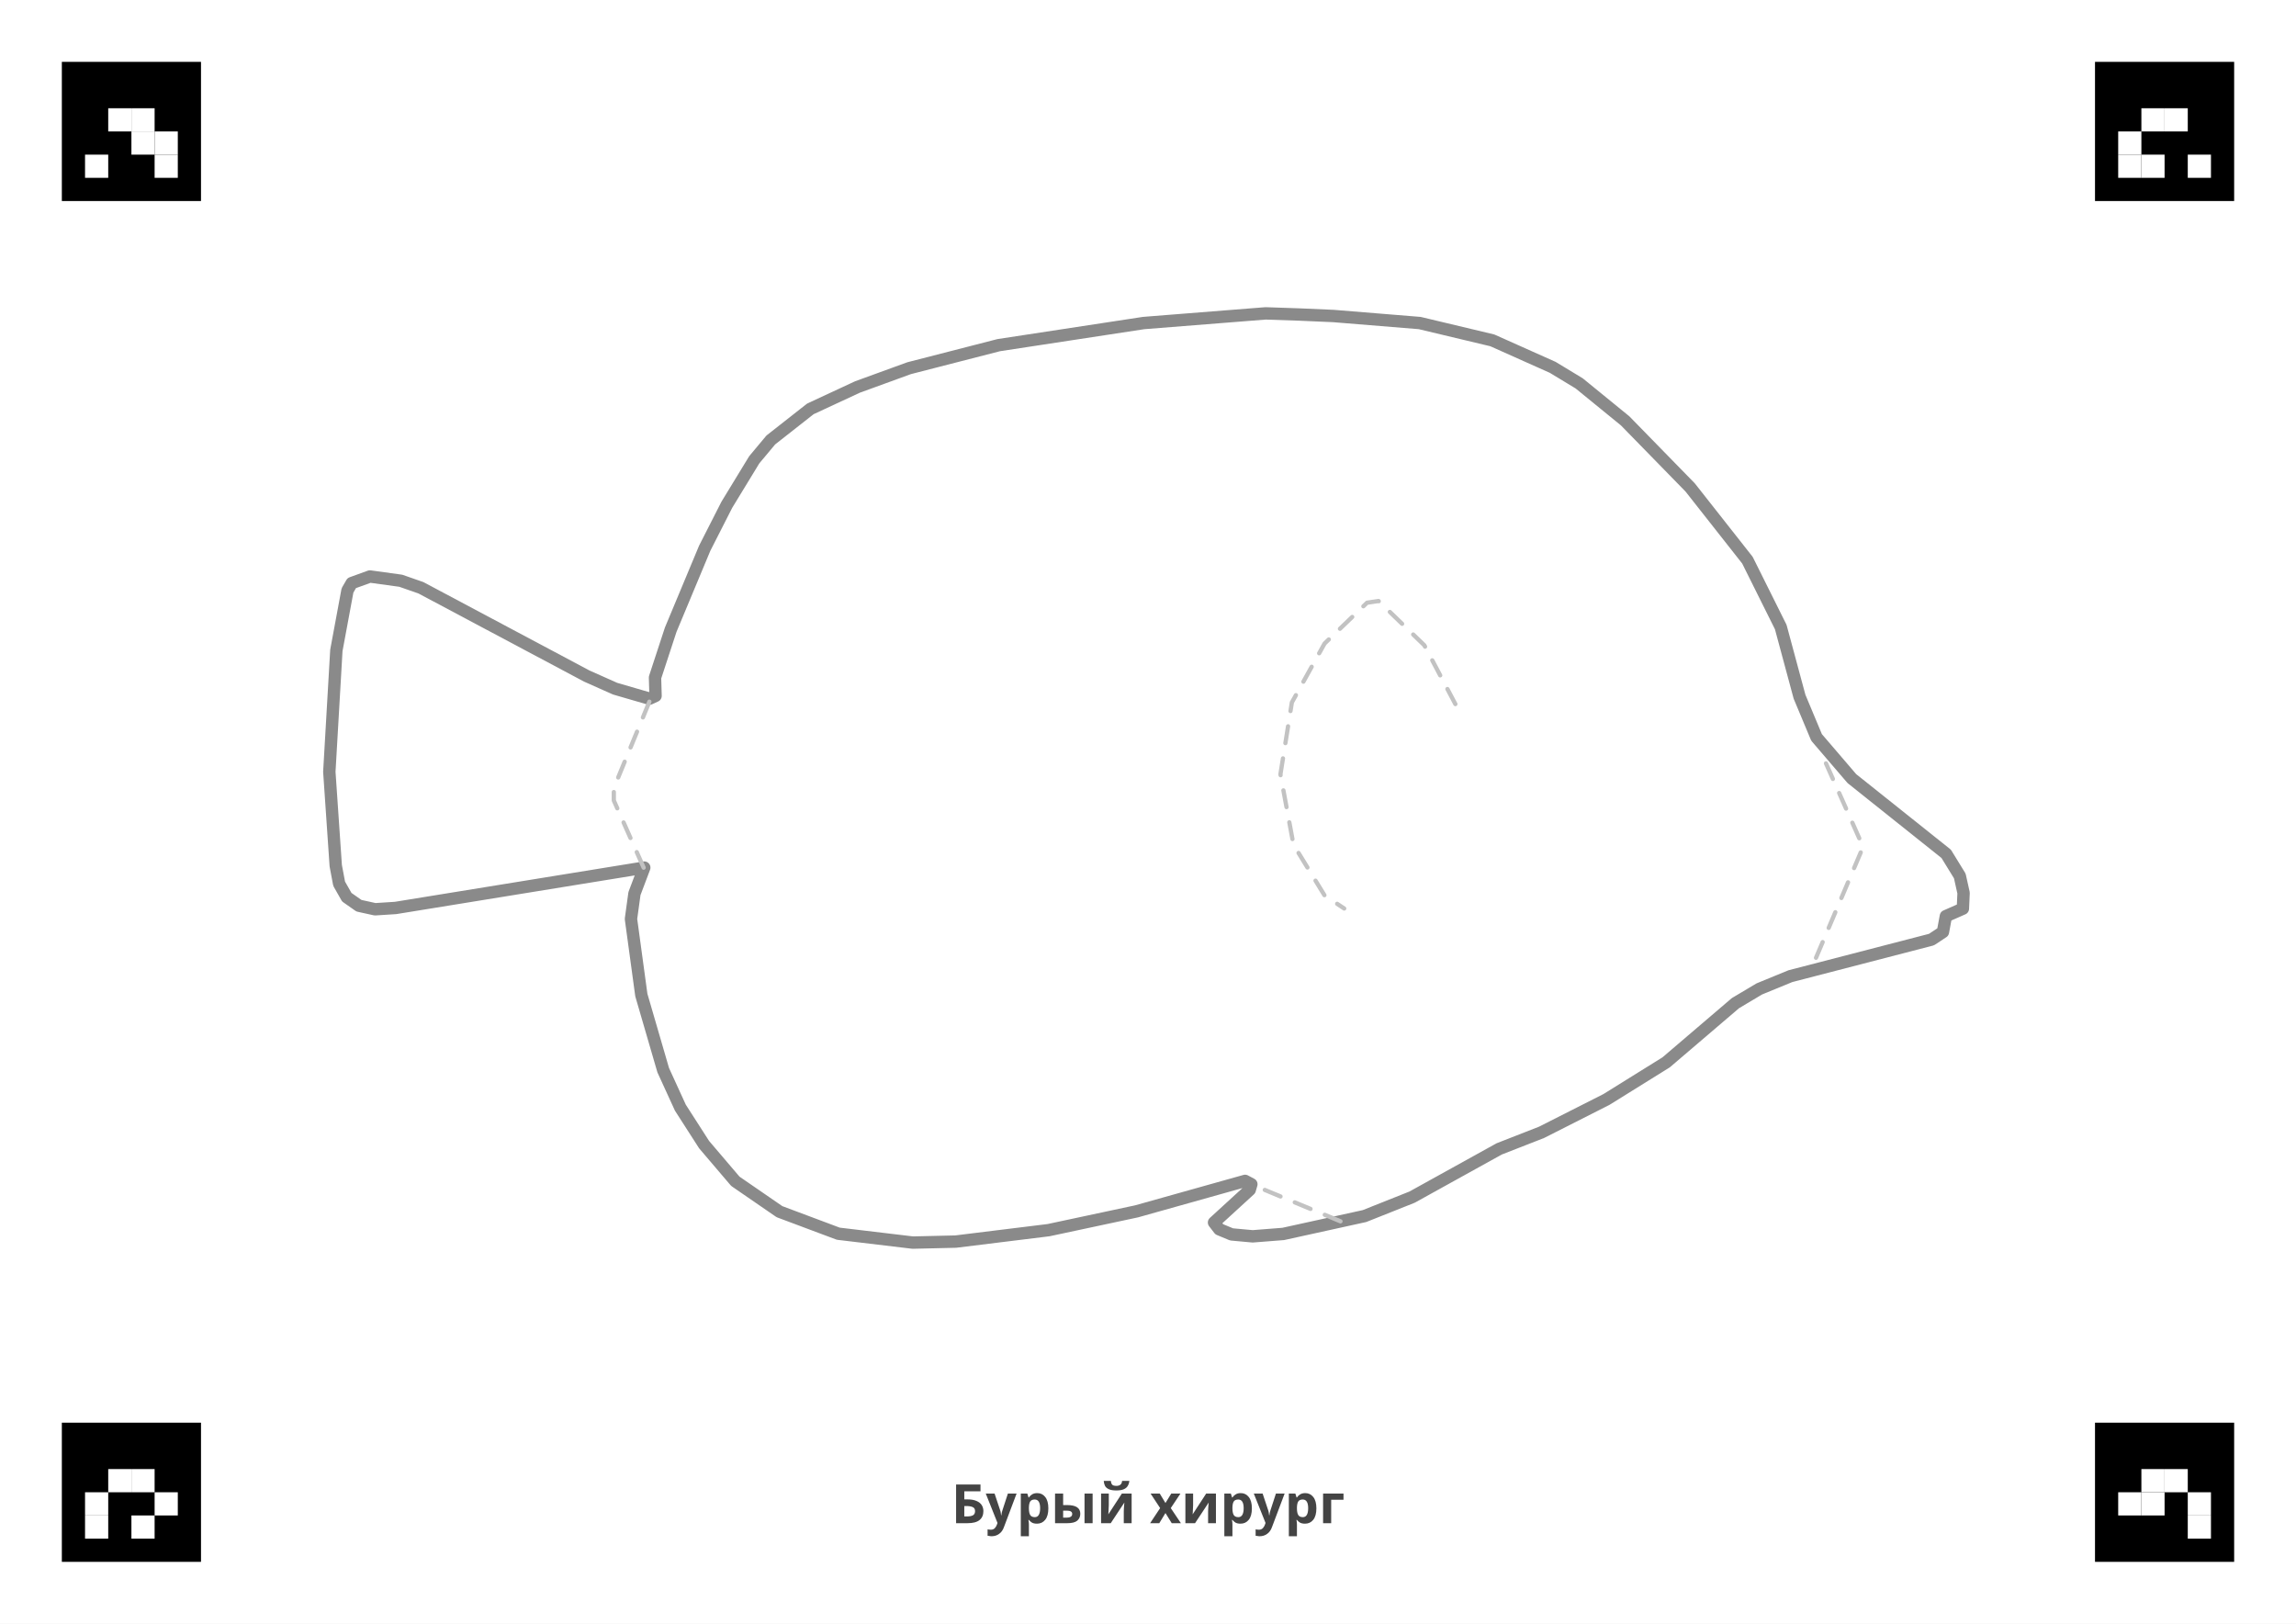
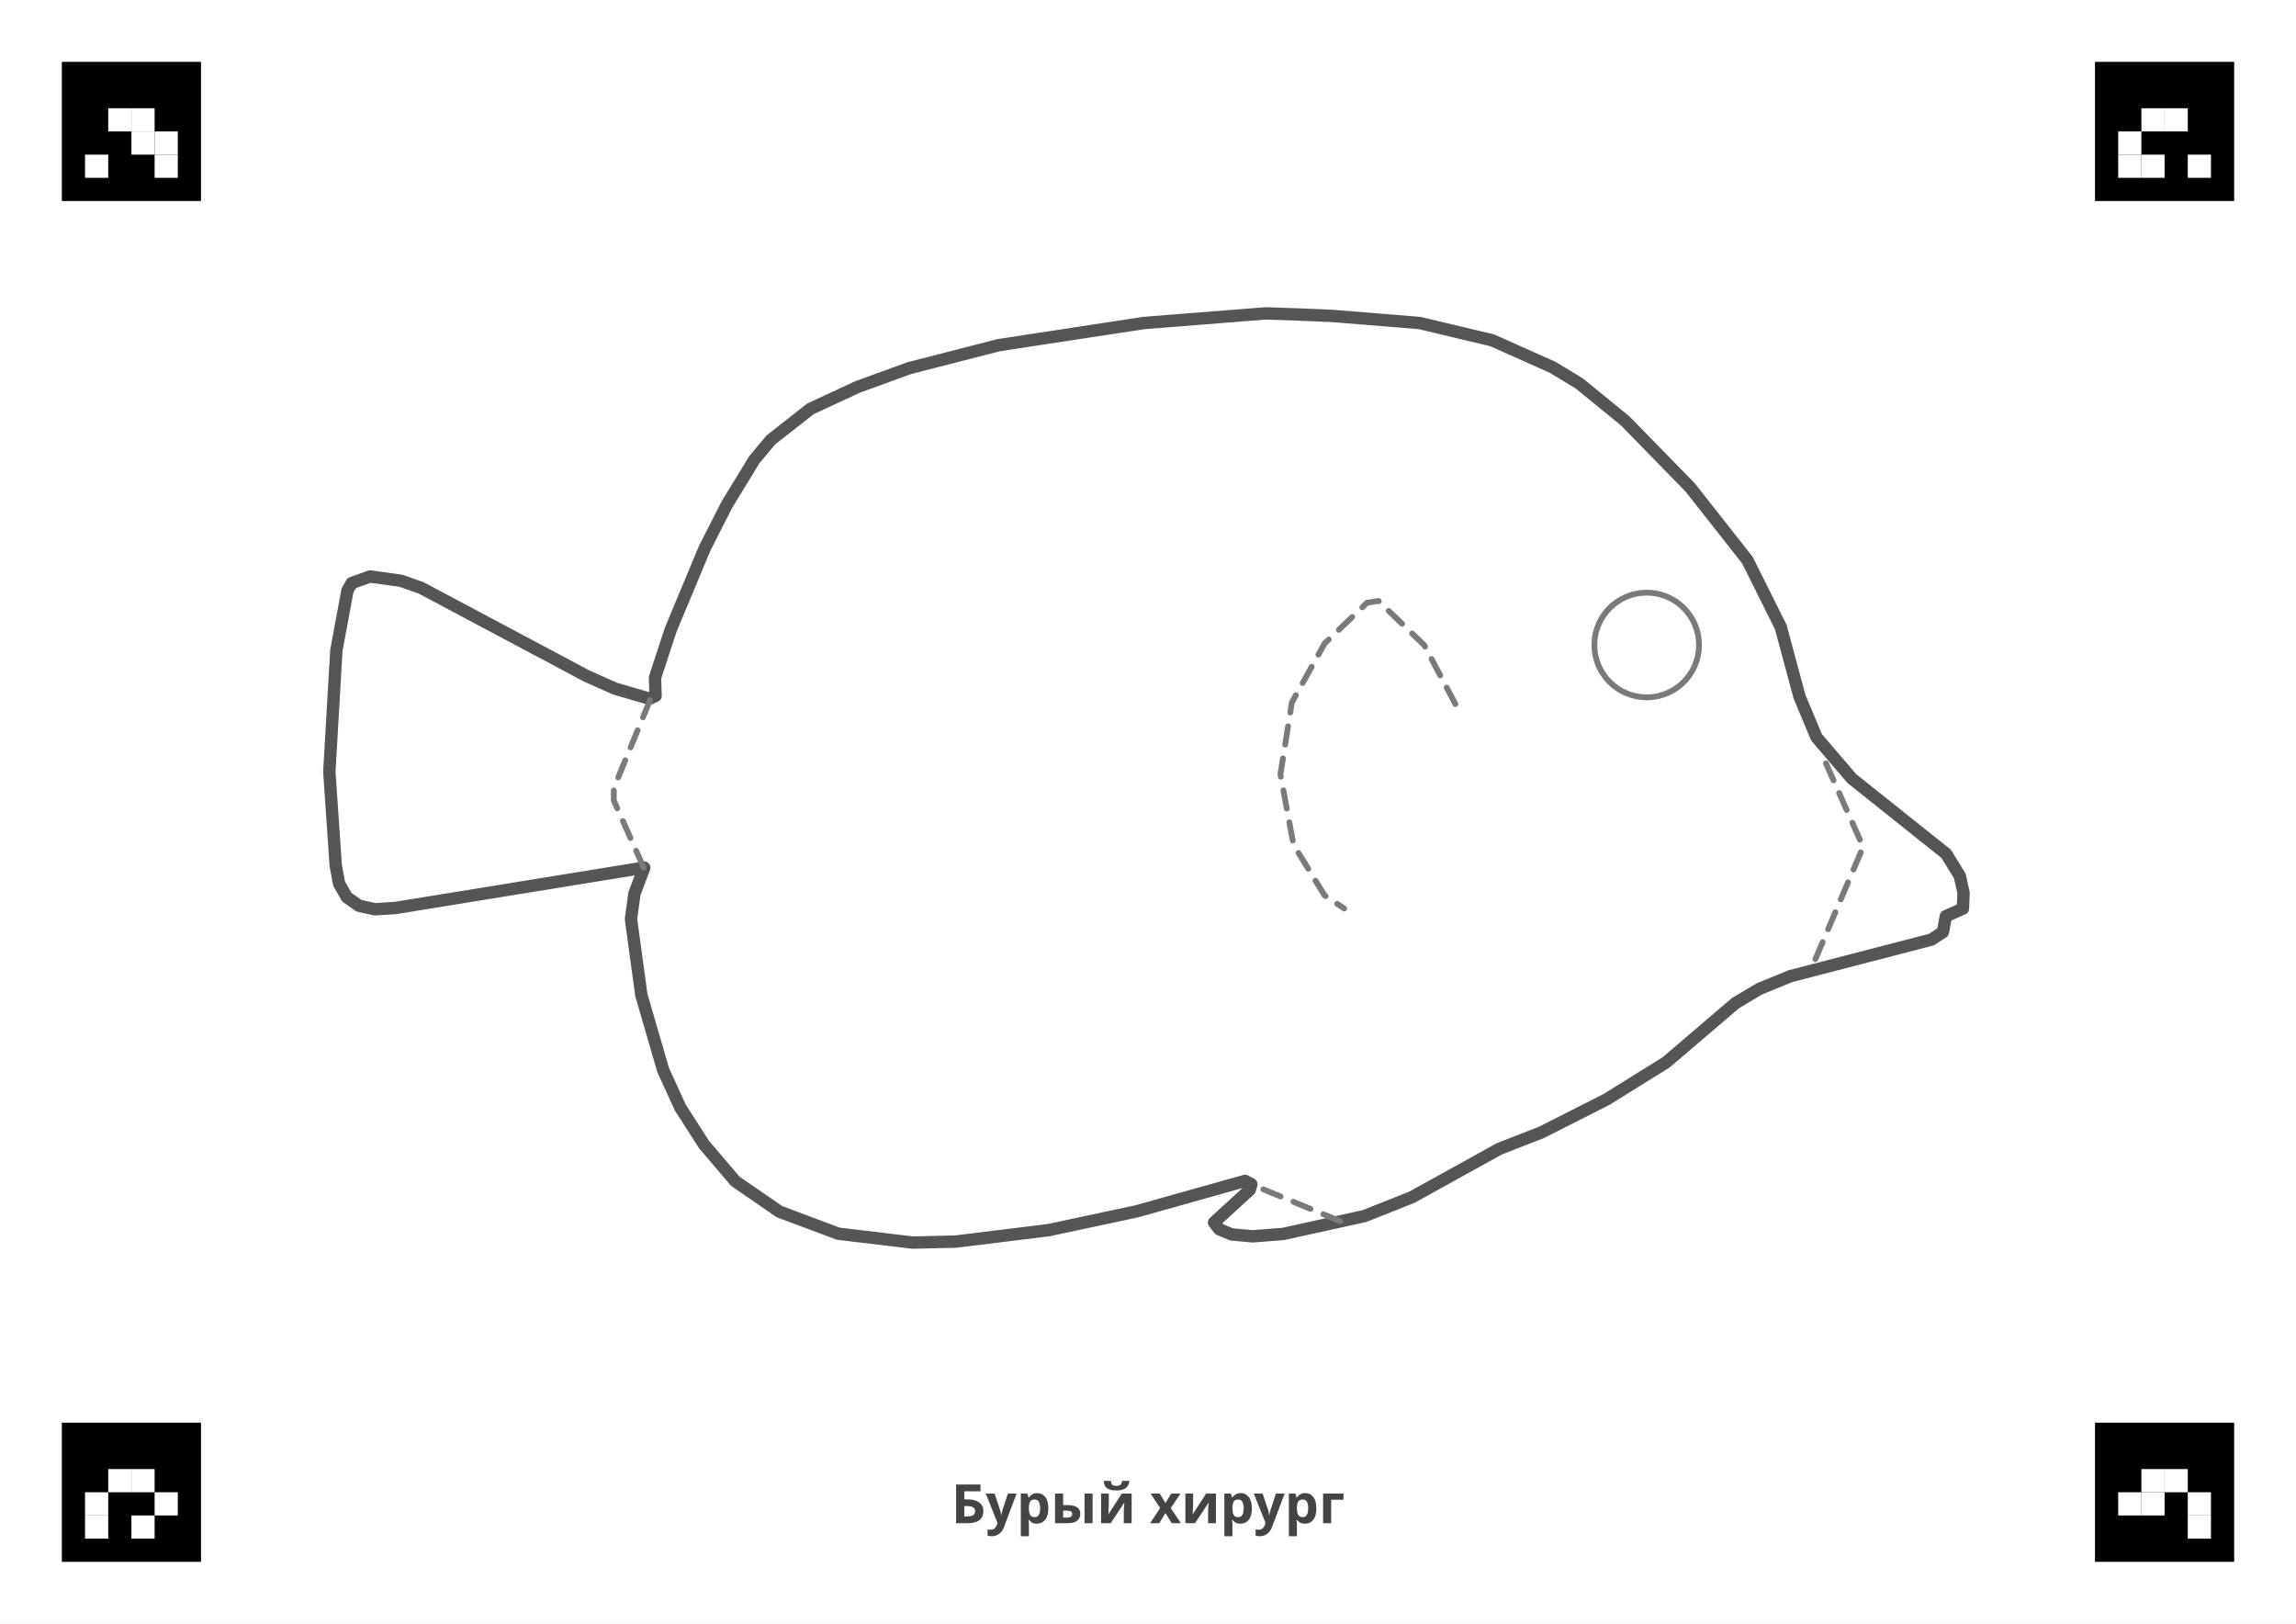
<svg xmlns="http://www.w3.org/2000/svg" width="297mm" height="210mm" viewBox="0 0 297 210">
  <rect width="297" height="210" fill="#fff" />
  <rect x="8" y="8" width="18" height="18" fill="#000" />
  <rect x="14.00" y="14.00" width="3" height="3" fill="#fff" />
  <rect x="17.00" y="14.00" width="3" height="3" fill="#fff" />
  <rect x="17.00" y="17.00" width="3" height="3" fill="#fff" />
  <rect x="20.00" y="17.00" width="3" height="3" fill="#fff" />
  <rect x="11.00" y="20.00" width="3" height="3" fill="#fff" />
  <rect x="20.00" y="20.00" width="3" height="3" fill="#fff" />
  <rect x="271" y="8" width="18" height="18" fill="#000" />
  <rect x="277.00" y="14.00" width="3" height="3" fill="#fff" />
  <rect x="280.00" y="14.00" width="3" height="3" fill="#fff" />
  <rect x="274.00" y="17.00" width="3" height="3" fill="#fff" />
  <rect x="274.00" y="20.00" width="3" height="3" fill="#fff" />
  <rect x="277.00" y="20.00" width="3" height="3" fill="#fff" />
  <rect x="283.00" y="20.00" width="3" height="3" fill="#fff" />
  <rect x="8" y="184" width="18" height="18" fill="#000" />
  <rect x="14.00" y="190.00" width="3" height="3" fill="#fff" />
  <rect x="17.00" y="190.00" width="3" height="3" fill="#fff" />
  <rect x="11.00" y="193.00" width="3" height="3" fill="#fff" />
  <rect x="20.00" y="193.00" width="3" height="3" fill="#fff" />
  <rect x="11.00" y="196.00" width="3" height="3" fill="#fff" />
  <rect x="17.00" y="196.00" width="3" height="3" fill="#fff" />
  <rect x="271" y="184" width="18" height="18" fill="#000" />
  <rect x="277.00" y="190.00" width="3" height="3" fill="#fff" />
  <rect x="280.00" y="190.00" width="3" height="3" fill="#fff" />
  <rect x="274.00" y="193.00" width="3" height="3" fill="#fff" />
  <rect x="277.00" y="193.00" width="3" height="3" fill="#fff" />
  <rect x="283.00" y="193.00" width="3" height="3" fill="#fff" />
  <rect x="283.00" y="196.00" width="3" height="3" fill="#fff" />
-   <path d="M172.48 40.87 L183.65 41.78 L193.04 44.02 L200.85 47.51 L204.27 49.58 L210.22 54.43 L218.63 63.04 L226.04 72.45 L230.35 81.10 L232.78 90.11 L234.98 95.37 L239.55 100.70 L251.75 110.43 L253.51 113.29 L254.00 115.49 L253.91 117.52 L251.71 118.49 L251.33 120.54 L249.85 121.52 L231.60 126.25 L227.58 127.90 L224.49 129.74 L215.52 137.40 L207.80 142.20 L199.41 146.45 L193.93 148.59 L182.66 154.83 L176.50 157.28 L165.99 159.59 L162.04 159.90 L159.31 159.65 L157.72 158.99 L157.04 158.11 L161.66 153.88 L161.87 153.16 L161.06 152.73 L147.02 156.67 L135.64 159.10 L123.63 160.58 L118.07 160.71 L108.44 159.56 L100.83 156.71 L95.12 152.78 L91.08 148.04 L88.01 143.26 L85.79 138.41 L82.96 128.69 L81.62 118.85 L82.07 115.57 L83.34 112.21 L51.17 117.43 L48.52 117.60 L46.43 117.14 L44.86 116.04 L43.87 114.30 L43.43 111.96 L42.60 99.82 L43.51 84.12 L44.95 76.36 L45.50 75.41 L47.85 74.56 L51.84 75.11 L54.45 76.02 L75.91 87.44 L79.57 89.07 L84.01 90.36 L84.80 90.00 L84.73 87.63 L86.76 81.44 L91.16 70.90 L94.02 65.28 L97.57 59.46 L99.71 56.90 L104.83 52.88 L110.92 50.05 L117.60 47.62 L129.19 44.64 L147.93 41.78 L163.71 40.53 L168.13 40.68 Z" fill="#fff" stroke="#8a8a8a" stroke-width="1.6" stroke-linejoin="round" />
-   <path d="M236.20 98.73 L241.00 109.53 L234.80 124.13 L234.18 125.58" fill="none" stroke="#c2c2c2" stroke-width="0.55" stroke-dasharray="2.2 2" stroke-linecap="round" stroke-linejoin="round" />
-   <path d="M173.40 157.96 L171.40 157.13 L163.20 153.73 L161.87 153.18" fill="none" stroke="#c2c2c2" stroke-width="0.55" stroke-dasharray="2.2 2" stroke-linecap="round" stroke-linejoin="round" />
-   <path d="M83.26 112.22 L82.60 110.73 L79.40 103.53 L79.40 101.93 L83.60 91.73 L84.20 90.27" fill="none" stroke="#c2c2c2" stroke-width="0.55" stroke-dasharray="2.2 2" stroke-linecap="round" stroke-linejoin="round" />
-   <path d="M188.26 91.06 L184.24 83.45 L178.32 77.73 L176.84 77.95 L171.34 83.23 L167.11 90.85 L165.63 100.15 L167.32 109.25 L171.34 115.81 L173.88 117.50" fill="none" stroke="#c2c2c2" stroke-width="0.55" stroke-dasharray="2.2 2" stroke-linecap="round" stroke-linejoin="round" />
-   <text x="148.5" y="197" text-anchor="middle" font-family="Segoe UI, sans-serif" font-size="7" font-weight="600" fill="#444">Бурый хирург</text>
+   <path d="M172.48 40.87 L183.65 41.78 L193.04 44.02 L200.85 47.51 L204.27 49.58 L210.22 54.43 L218.63 63.04 L226.04 72.45 L230.35 81.10 L232.78 90.11 L234.98 95.37 L239.55 100.70 L251.75 110.43 L253.51 113.29 L254.00 115.49 L253.91 117.52 L251.71 118.49 L251.33 120.54 L249.85 121.52 L231.60 126.25 L227.58 127.90 L224.49 129.74 L215.52 137.40 L207.80 142.20 L199.41 146.45 L193.93 148.59 L182.66 154.83 L176.50 157.28 L165.99 159.59 L162.04 159.90 L159.31 159.65 L157.72 158.99 L157.04 158.11 L161.66 153.88 L161.87 153.16 L161.06 152.73 L147.02 156.67 L135.64 159.10 L123.63 160.58 L118.07 160.71 L108.44 159.56 L100.83 156.71 L95.12 152.78 L91.08 148.04 L88.01 143.26 L85.79 138.41 L82.96 128.69 L81.62 118.85 L82.07 115.57 L83.34 112.21 L51.17 117.43 L48.52 117.60 L46.43 117.14 L44.86 116.04 L43.87 114.30 L43.43 111.96 L42.60 99.82 L43.51 84.12 L44.95 76.36 L45.50 75.41 L47.85 74.56 L51.84 75.11 L54.45 76.02 L75.91 87.44 L79.57 89.07 L84.01 90.36 L84.80 90.00 L84.73 87.63 L86.76 81.44 L91.16 70.90 L94.02 65.28 L97.57 59.46 L99.71 56.90 L104.83 52.88 L110.92 50.05 L117.60 47.62 L129.19 44.64 L147.93 41.78 L163.71 40.53 L168.13 40.68 Z" fill="#fff" stroke="#555" stroke-width="1.6" stroke-linejoin="round" />
+   <path d="M236.20 98.73 L241.00 109.53 L234.80 124.13 L234.18 125.58" fill="none" stroke="#7a7a7a" stroke-width="0.75" stroke-dasharray="2.40 1.80" stroke-linecap="round" stroke-linejoin="round" />
+   <path d="M173.40 157.96 L171.40 157.13 L163.20 153.73 L161.87 153.18" fill="none" stroke="#7a7a7a" stroke-width="0.75" stroke-dasharray="2.40 1.80" stroke-linecap="round" stroke-linejoin="round" />
+   <path d="M83.26 112.22 L82.60 110.73 L79.40 103.53 L79.40 101.93 L83.60 91.73 L84.20 90.27" fill="none" stroke="#7a7a7a" stroke-width="0.75" stroke-dasharray="2.40 1.80" stroke-linecap="round" stroke-linejoin="round" />
+   <path d="M188.26 91.06 L184.24 83.45 L178.32 77.73 L176.84 77.95 L171.34 83.23 L167.11 90.85 L165.63 100.15 L167.32 109.25 L171.34 115.81 L173.88 117.50" fill="none" stroke="#7a7a7a" stroke-width="0.75" stroke-dasharray="2.40 1.80" stroke-linecap="round" stroke-linejoin="round" />
+   <circle cx="213.01" cy="83.42" r="6.77" fill="none" stroke="#7a7a7a" stroke-width="0.75" />
+   <text x="148.5" y="197" text-anchor="middle" font-family="Segoe UI, sans-serif" font-size="7.0" font-weight="600" fill="#444">Бурый хирург</text>
</svg>
